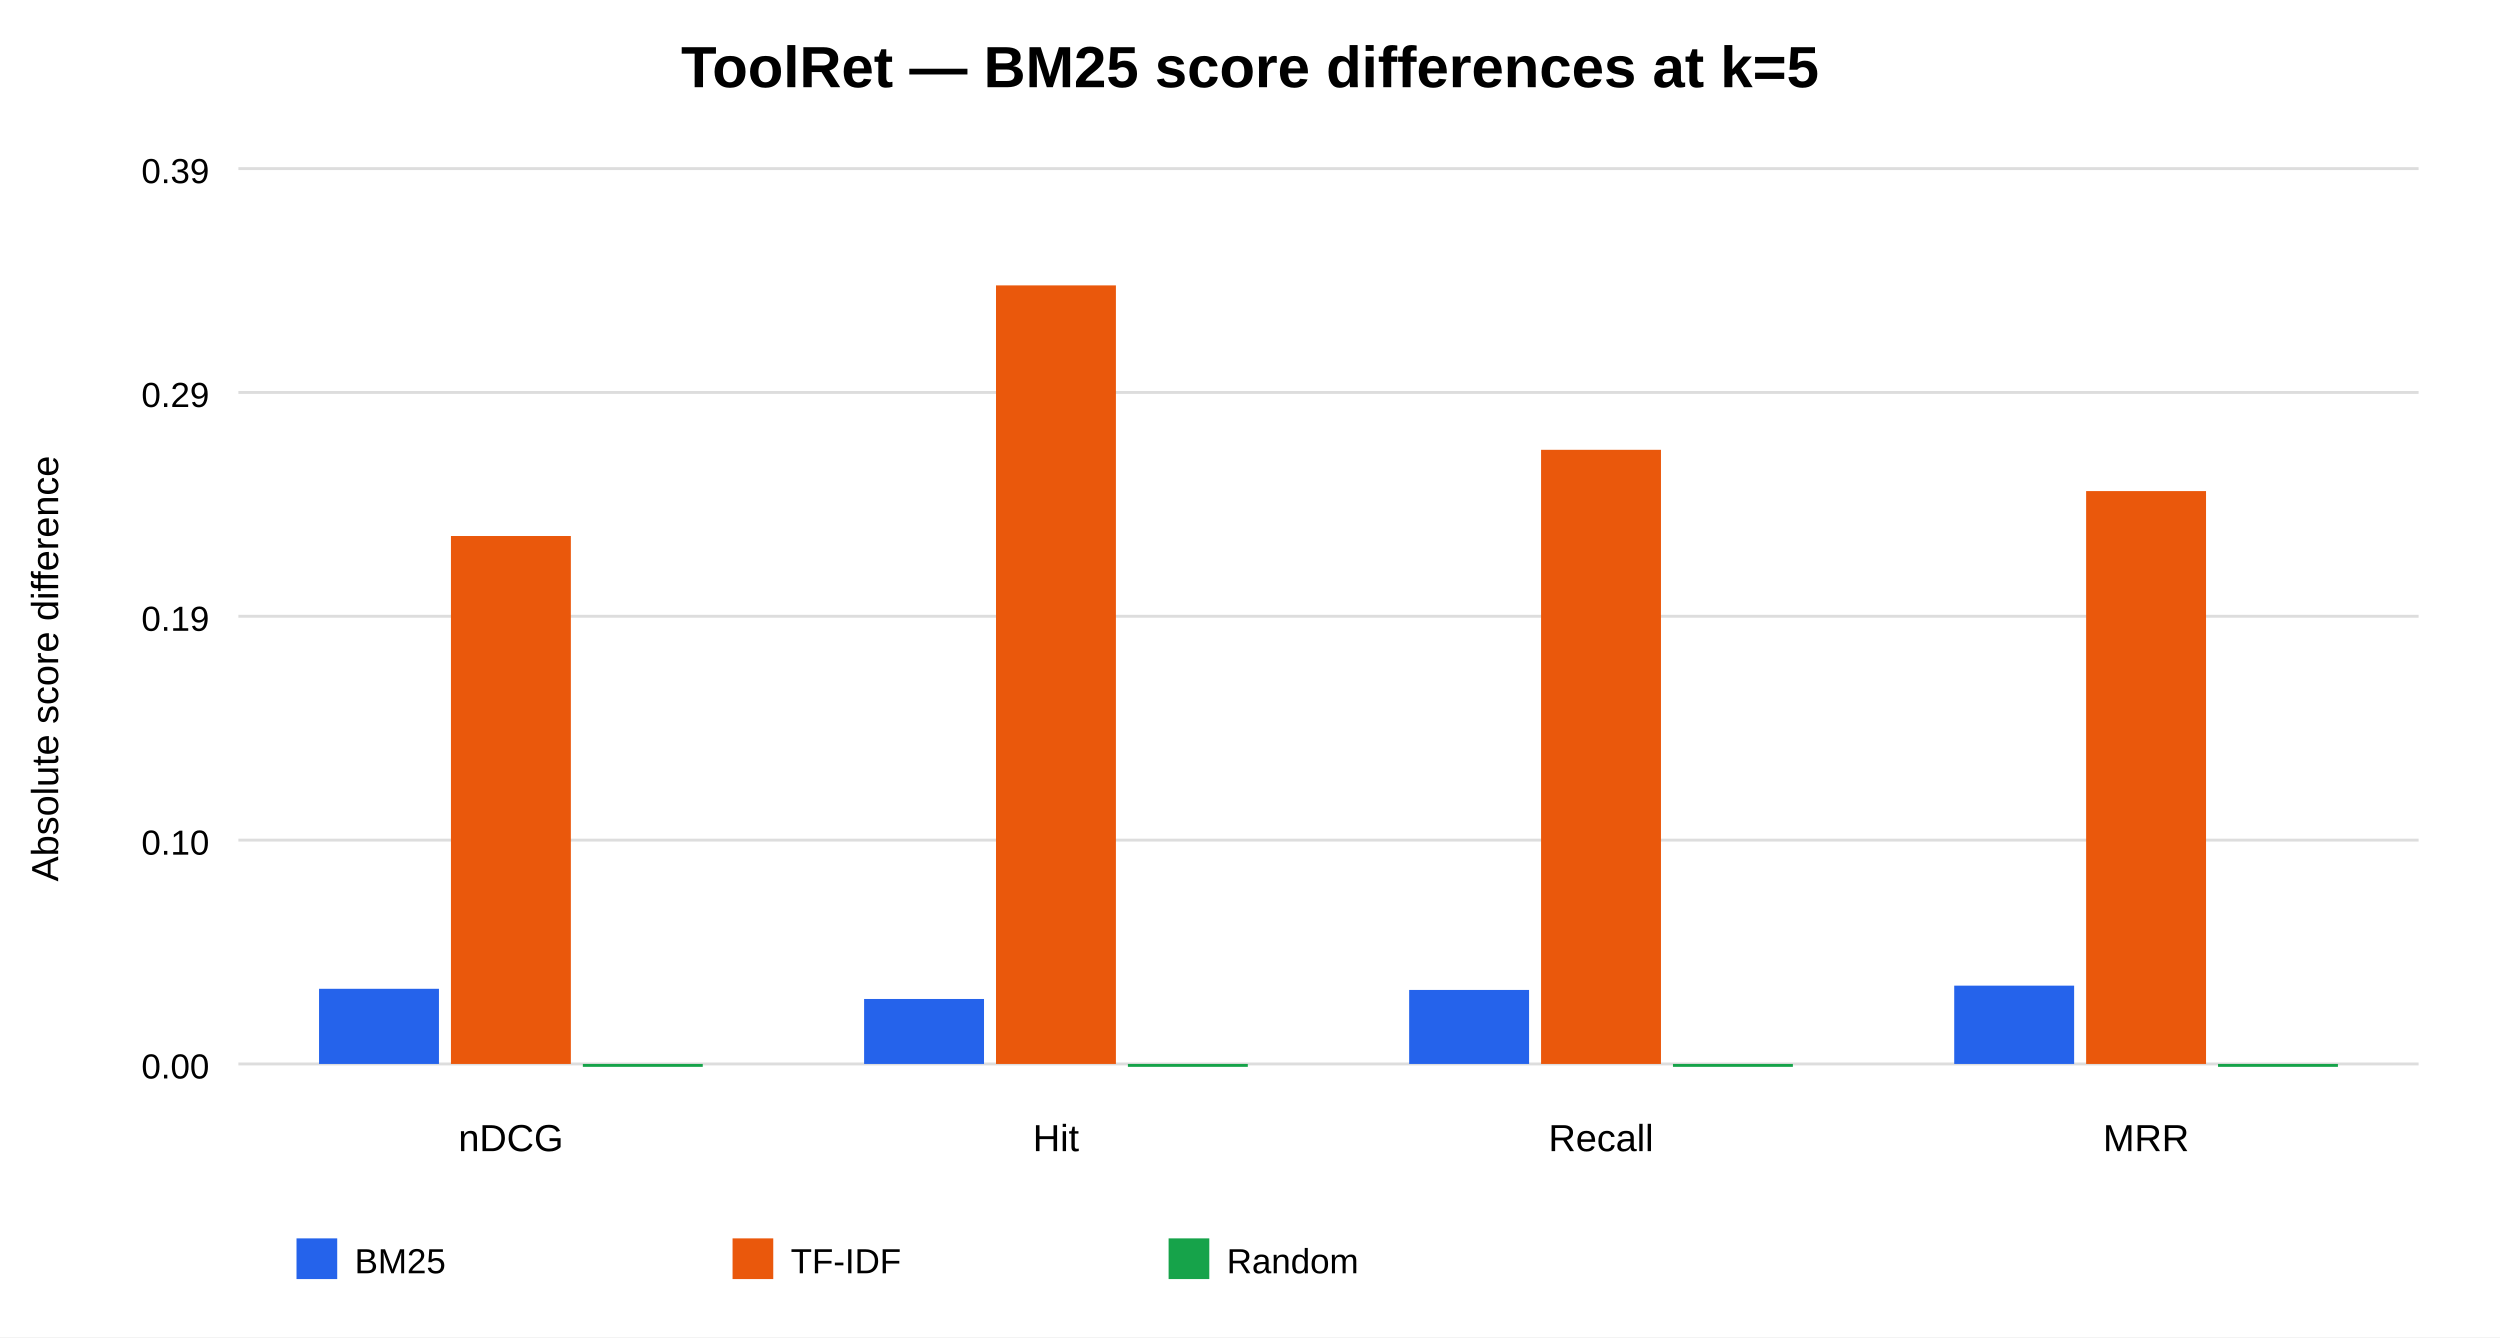
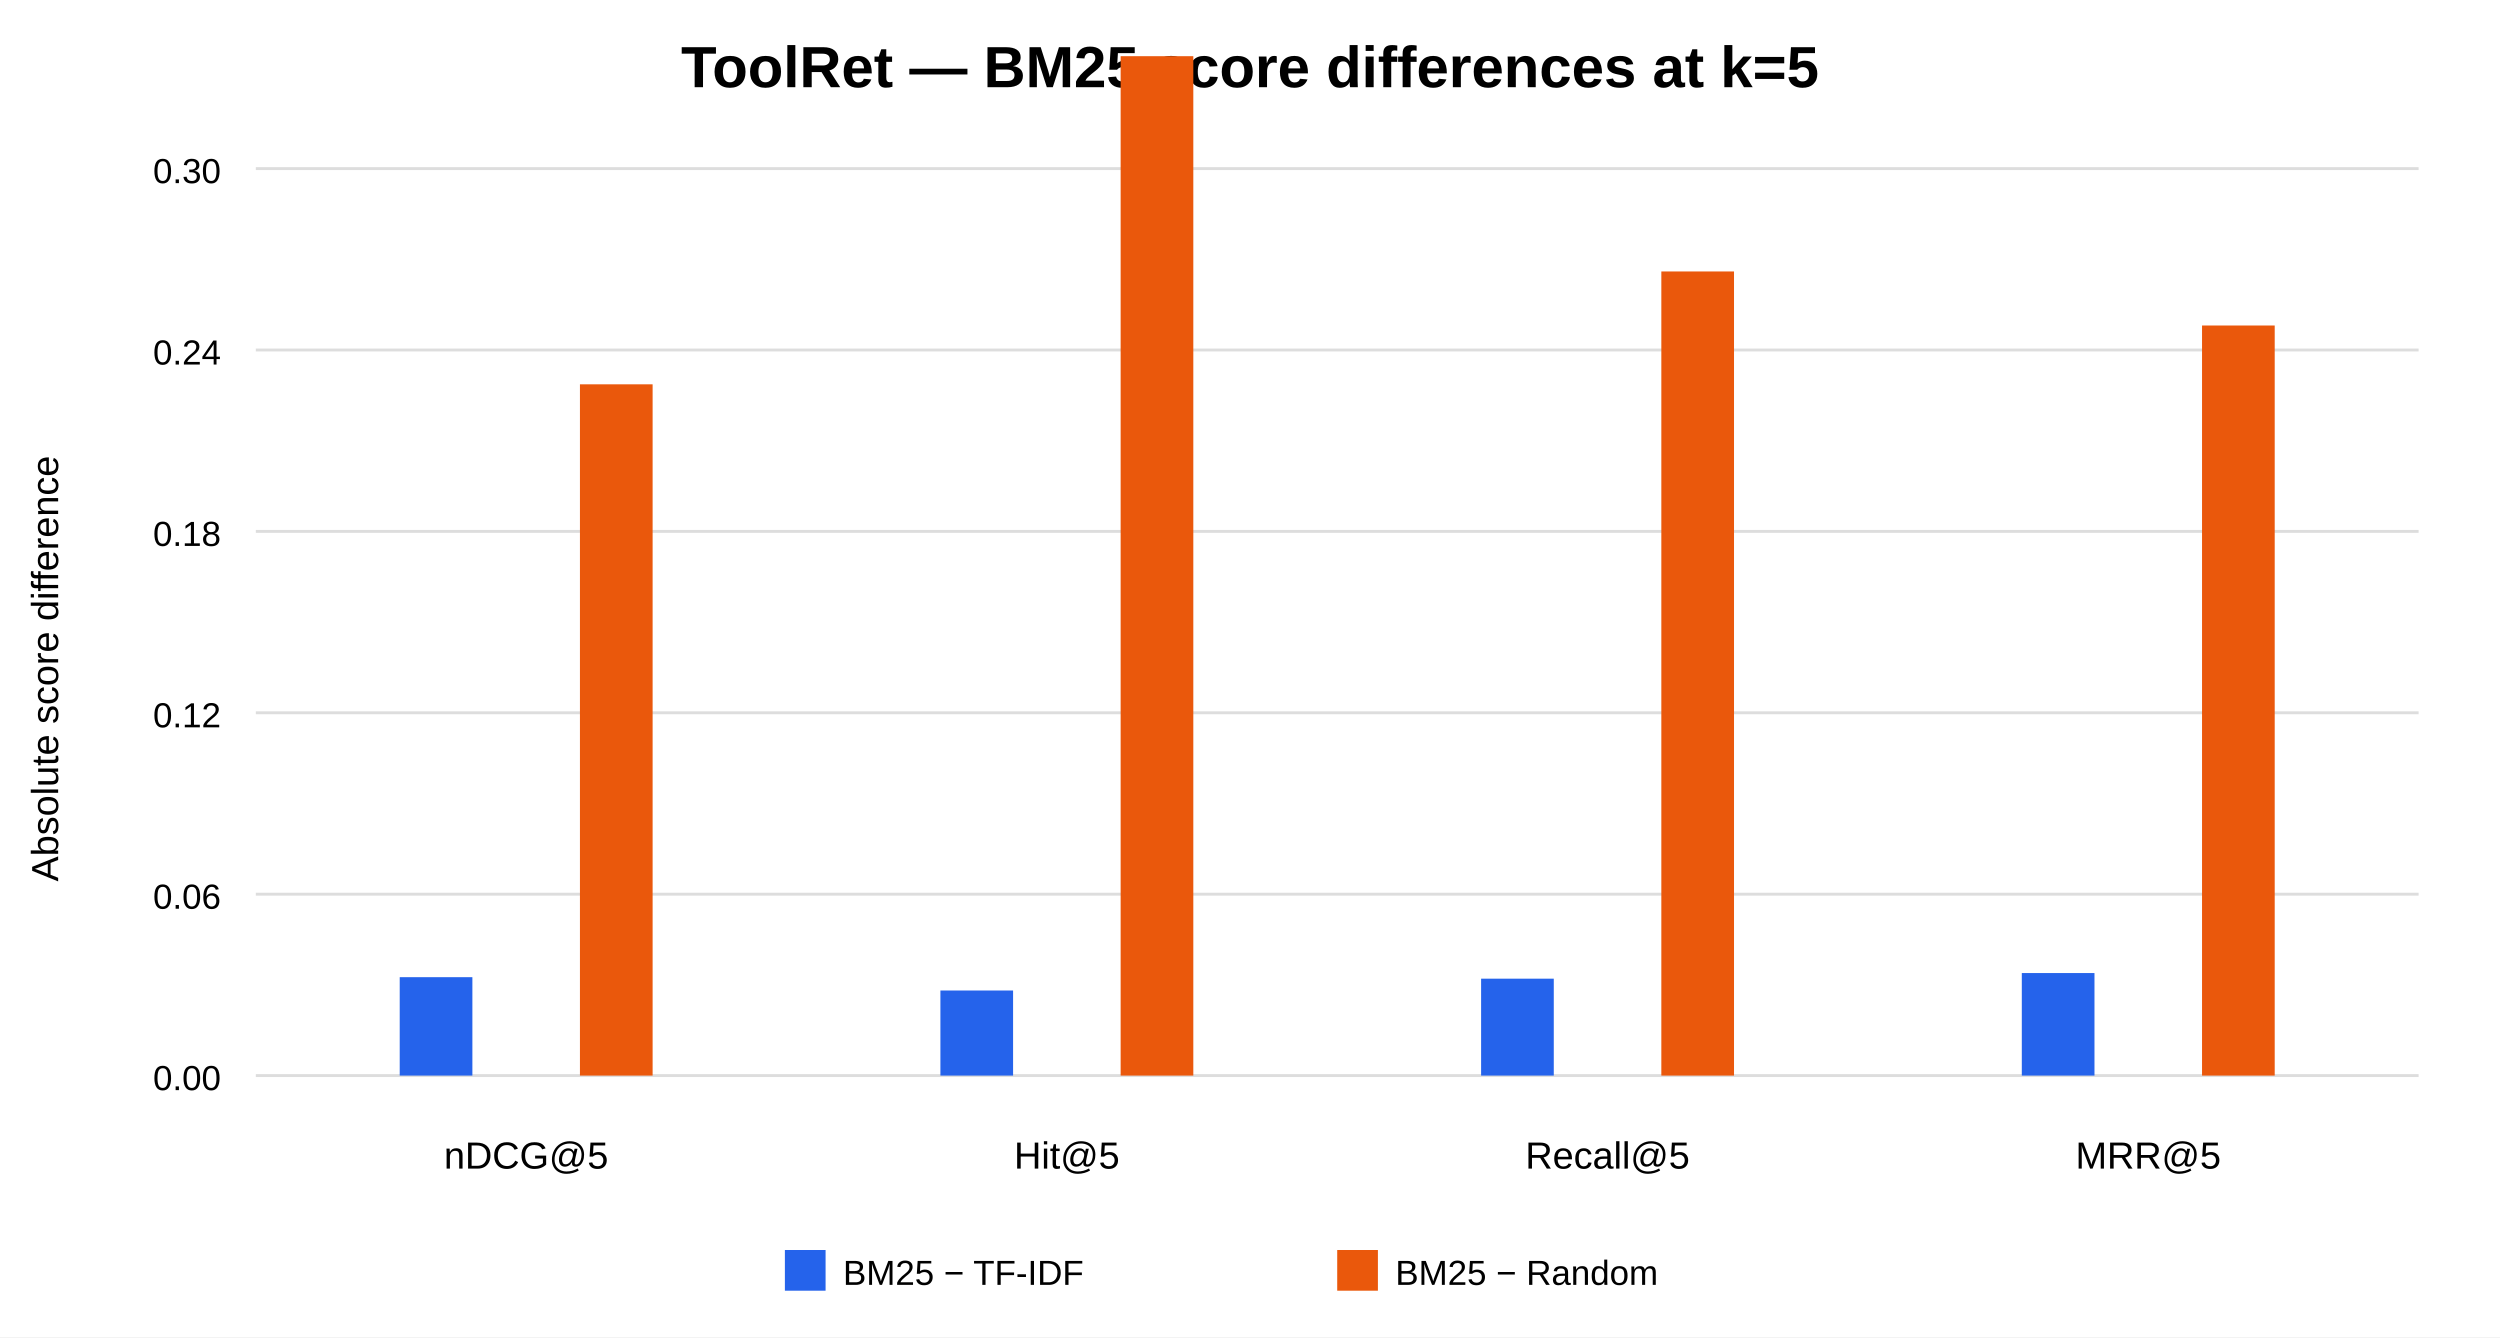
<svg xmlns="http://www.w3.org/2000/svg" width="860" height="460" viewBox="0 0 860 460">
  <rect width="100%" height="100%" fill="white" />
  <text x="430" y="30" text-anchor="middle" font-family="Arial" font-size="20" font-weight="bold">ToolRet — BM25 score differences at k=5</text>
-   <line x1="82" y1="366" x2="832" y2="366" stroke="#ddd" />
-   <text x="72" y="371" text-anchor="end" font-family="Arial" font-size="12">0.00</text>
-   <line x1="82" y1="289" x2="832" y2="289" stroke="#ddd" />
-   <text x="72" y="294" text-anchor="end" font-family="Arial" font-size="12">0.10</text>
-   <line x1="82" y1="212" x2="832" y2="212" stroke="#ddd" />
-   <text x="72" y="217" text-anchor="end" font-family="Arial" font-size="12">0.19</text>
-   <line x1="82" y1="135" x2="832" y2="135" stroke="#ddd" />
-   <text x="72" y="140" text-anchor="end" font-family="Arial" font-size="12">0.29</text>
-   <line x1="82" y1="58" x2="832" y2="58" stroke="#ddd" />
-   <text x="72" y="63" text-anchor="end" font-family="Arial" font-size="12">0.39</text>
-   <rect x="109.75" y="340.146" width="41.25" height="25.854" fill="#2563eb" />
-   <rect x="155.125" y="184.385" width="41.25" height="181.615" fill="#ea580c" />
-   <rect x="200.5" y="366" width="41.25" height="1" fill="#16a34a" />
-   <text x="175.75" y="396" text-anchor="middle" font-family="Arial" font-size="13">nDCG</text>
-   <rect x="297.25" y="343.648" width="41.25" height="22.352" fill="#2563eb" />
-   <rect x="342.625" y="98.174" width="41.25" height="267.826" fill="#ea580c" />
-   <rect x="388" y="366" width="41.25" height="1" fill="#16a34a" />
-   <text x="363.25" y="396" text-anchor="middle" font-family="Arial" font-size="13">Hit</text>
-   <rect x="484.75" y="340.54" width="41.25" height="25.46" fill="#2563eb" />
-   <rect x="530.125" y="154.735" width="41.25" height="211.265" fill="#ea580c" />
-   <rect x="575.5" y="366" width="41.25" height="1" fill="#16a34a" />
-   <text x="550.75" y="396" text-anchor="middle" font-family="Arial" font-size="13">Recall</text>
-   <rect x="672.25" y="339.063" width="41.25" height="26.937" fill="#2563eb" />
-   <rect x="717.625" y="168.932" width="41.25" height="197.068" fill="#ea580c" />
-   <rect x="763" y="366" width="41.25" height="1" fill="#16a34a" />
-   <text x="738.25" y="396" text-anchor="middle" font-family="Arial" font-size="13">MRR</text>
+   <line x1="88" y1="370" x2="832" y2="370" stroke="#ddd" />
+   <text x="76" y="375" text-anchor="end" font-family="Arial" font-size="12">0.00</text>
+   <line x1="88" y1="307.6" x2="832" y2="307.6" stroke="#ddd" />
+   <text x="76" y="312.6" text-anchor="end" font-family="Arial" font-size="12">0.06</text>
+   <line x1="88" y1="245.2" x2="832" y2="245.2" stroke="#ddd" />
+   <text x="76" y="250.2" text-anchor="end" font-family="Arial" font-size="12">0.12</text>
+   <line x1="88" y1="182.8" x2="832" y2="182.8" stroke="#ddd" />
+   <text x="76" y="187.8" text-anchor="end" font-family="Arial" font-size="12">0.18</text>
+   <line x1="88" y1="120.4" x2="832" y2="120.4" stroke="#ddd" />
+   <text x="76" y="125.4" text-anchor="end" font-family="Arial" font-size="12">0.24</text>
+   <line x1="88" y1="58" x2="832" y2="58" stroke="#ddd" />
+   <text x="76" y="63" text-anchor="end" font-family="Arial" font-size="12">0.30</text>
+   <rect x="137.5" y="336.149" width="25" height="33.851" fill="#2563eb" />
+   <rect x="199.5" y="132.206" width="25" height="237.794" fill="#ea580c" />
+   <text x="181" y="402" text-anchor="middle" font-family="Arial" font-size="13">nDCG@5</text>
+   <rect x="323.5" y="340.734" width="25" height="29.266" fill="#2563eb" />
+   <rect x="385.5" y="19.327" width="25" height="350.673" fill="#ea580c" />
+   <text x="367" y="402" text-anchor="middle" font-family="Arial" font-size="13">Hit@5</text>
+   <rect x="509.5" y="336.665" width="25" height="33.335" fill="#2563eb" />
+   <rect x="571.5" y="93.384" width="25" height="276.616" fill="#ea580c" />
+   <text x="553" y="402" text-anchor="middle" font-family="Arial" font-size="13">Recall@5</text>
+   <rect x="695.5" y="334.73" width="25" height="35.27" fill="#2563eb" />
+   <rect x="757.5" y="111.973" width="25" height="258.027" fill="#ea580c" />
+   <text x="739" y="402" text-anchor="middle" font-family="Arial" font-size="13">MRR@5</text>
  <text transform="translate(20 230) rotate(-90)" text-anchor="middle" font-family="Arial" font-size="13">Absolute score difference</text>
-   <rect x="102" y="426" width="14" height="14" fill="#2563eb" />
-   <text x="122" y="438" font-family="Arial" font-size="12">BM25</text>
-   <rect x="252" y="426" width="14" height="14" fill="#ea580c" />
-   <text x="272" y="438" font-family="Arial" font-size="12">TF-IDF</text>
-   <rect x="402" y="426" width="14" height="14" fill="#16a34a" />
-   <text x="422" y="438" font-family="Arial" font-size="12">Random</text>
+   <rect x="270" y="430" width="14" height="14" fill="#2563eb" />
+   <text x="290" y="442" font-family="Arial" font-size="12">BM25 − TF-IDF</text>
+   <rect x="460" y="430" width="14" height="14" fill="#ea580c" />
+   <text x="480" y="442" font-family="Arial" font-size="12">BM25 − Random</text>
</svg>
